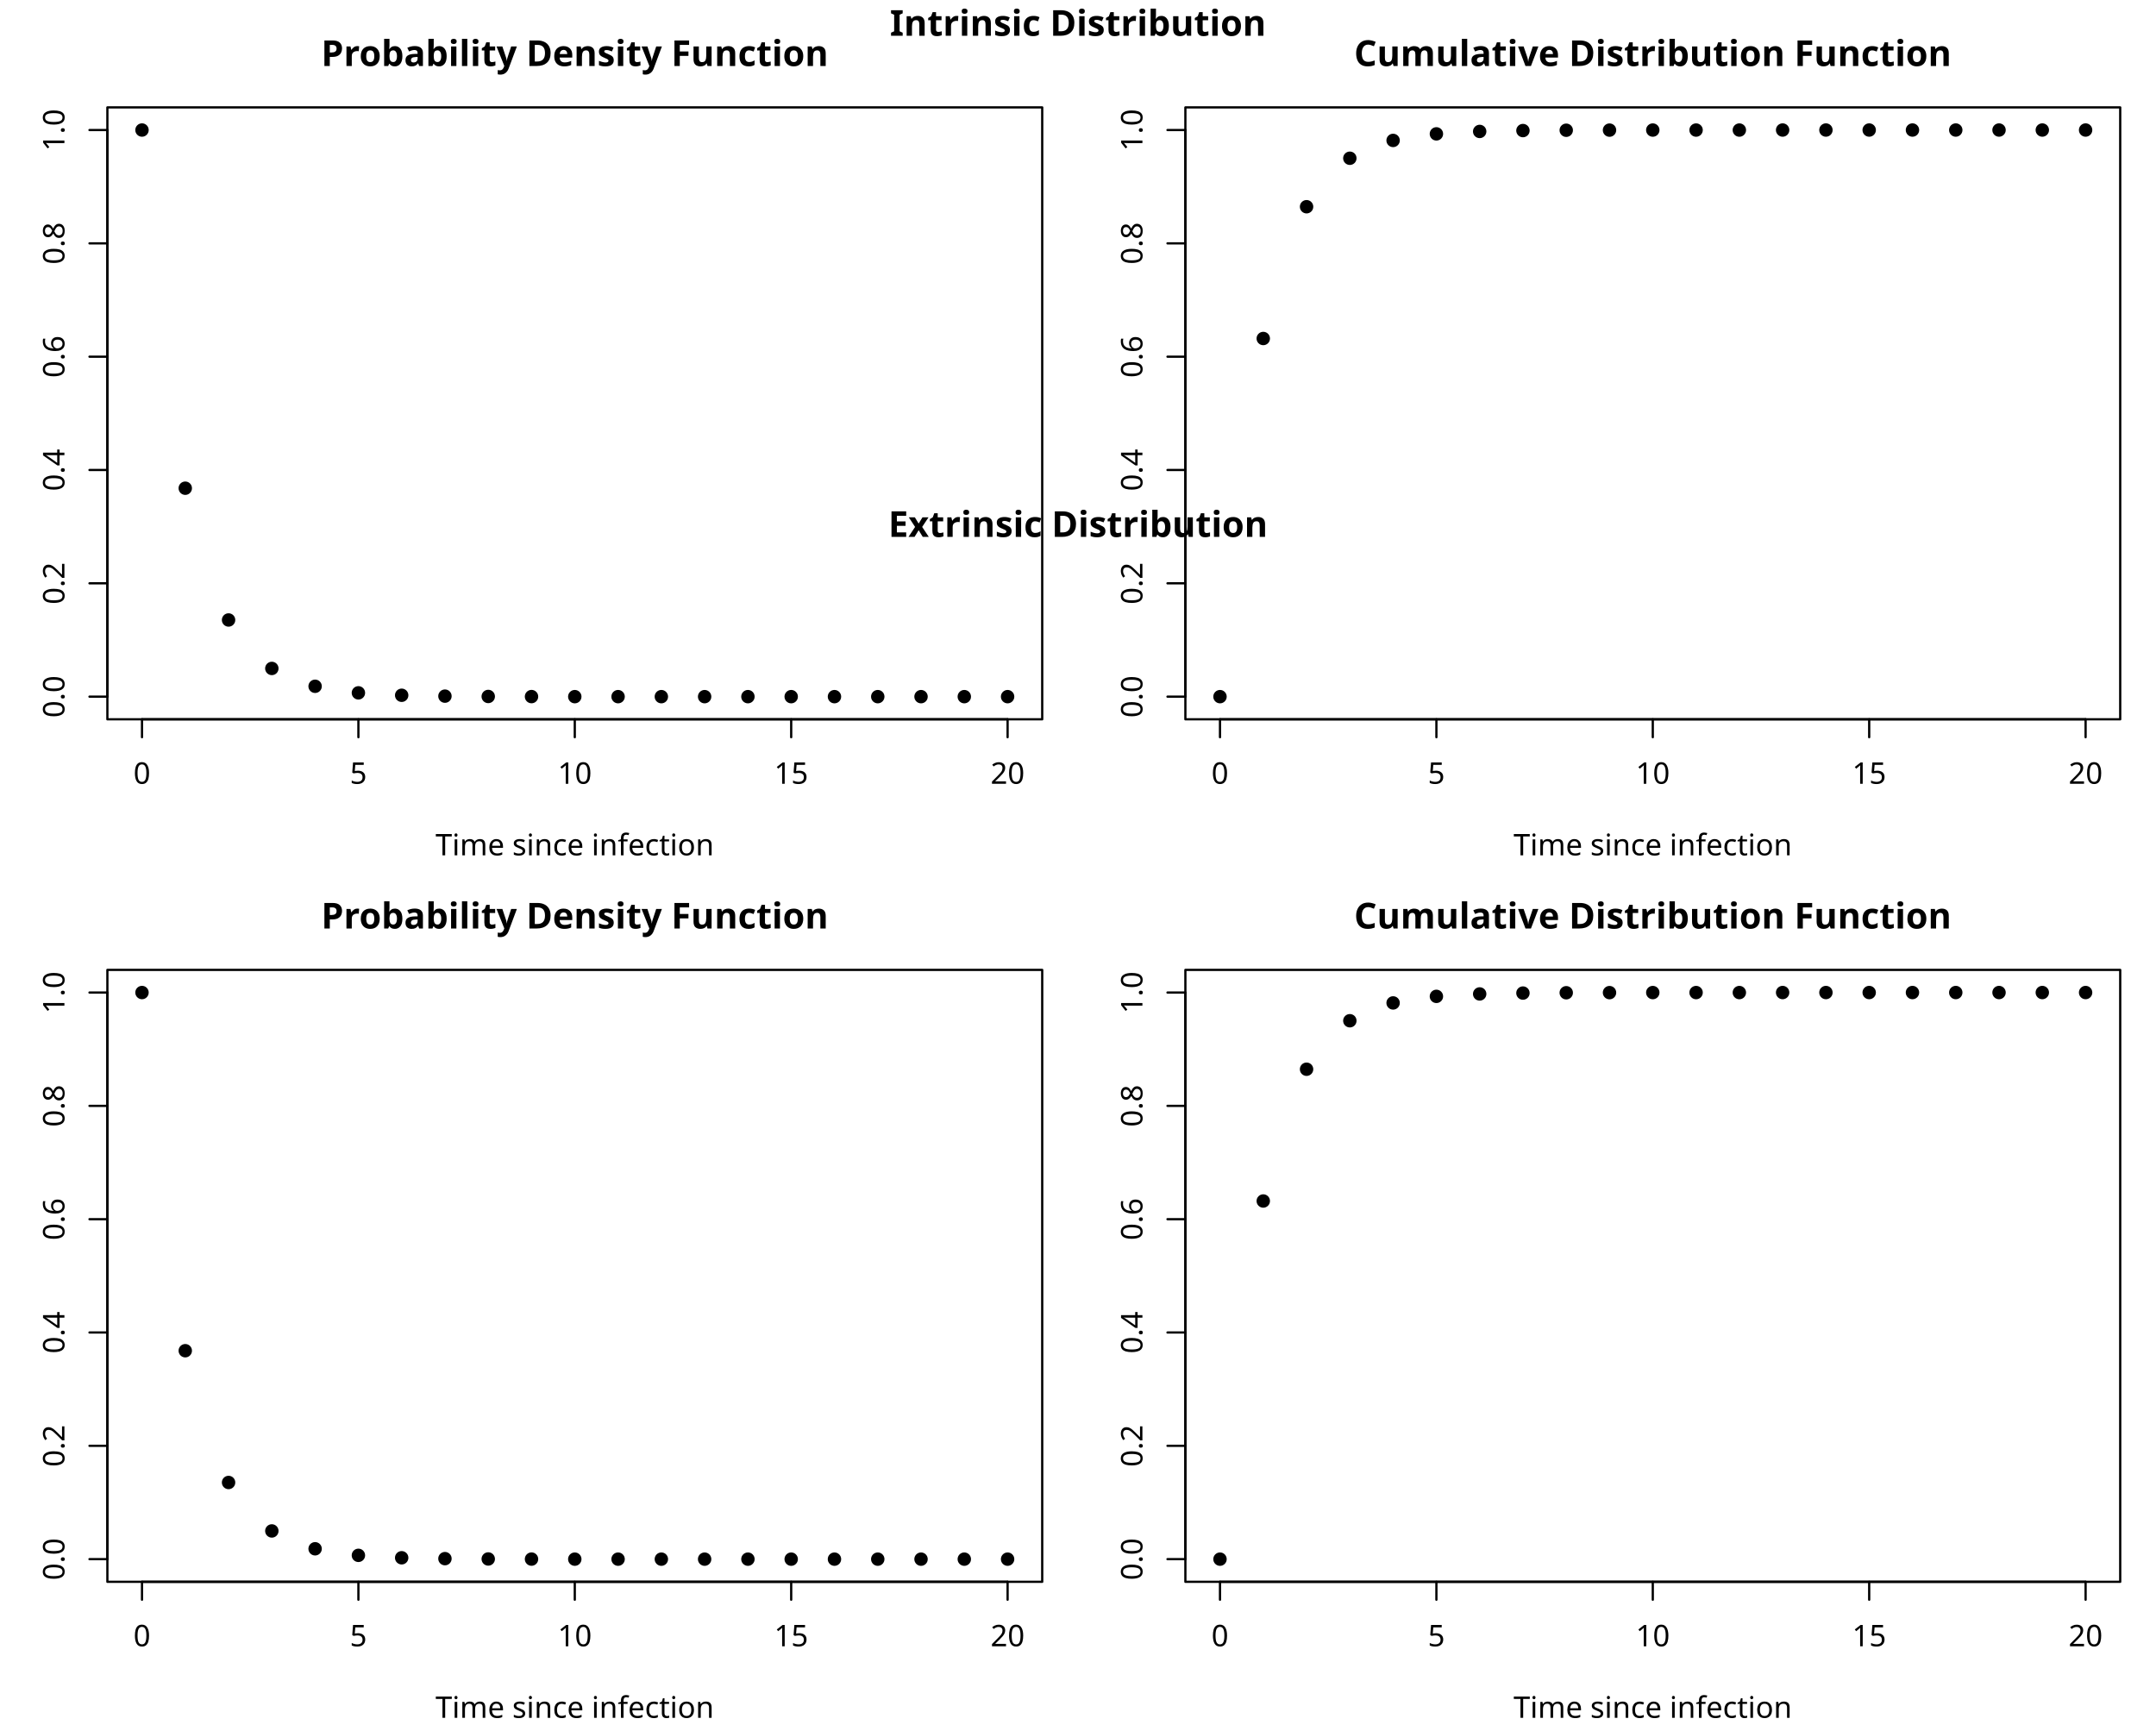
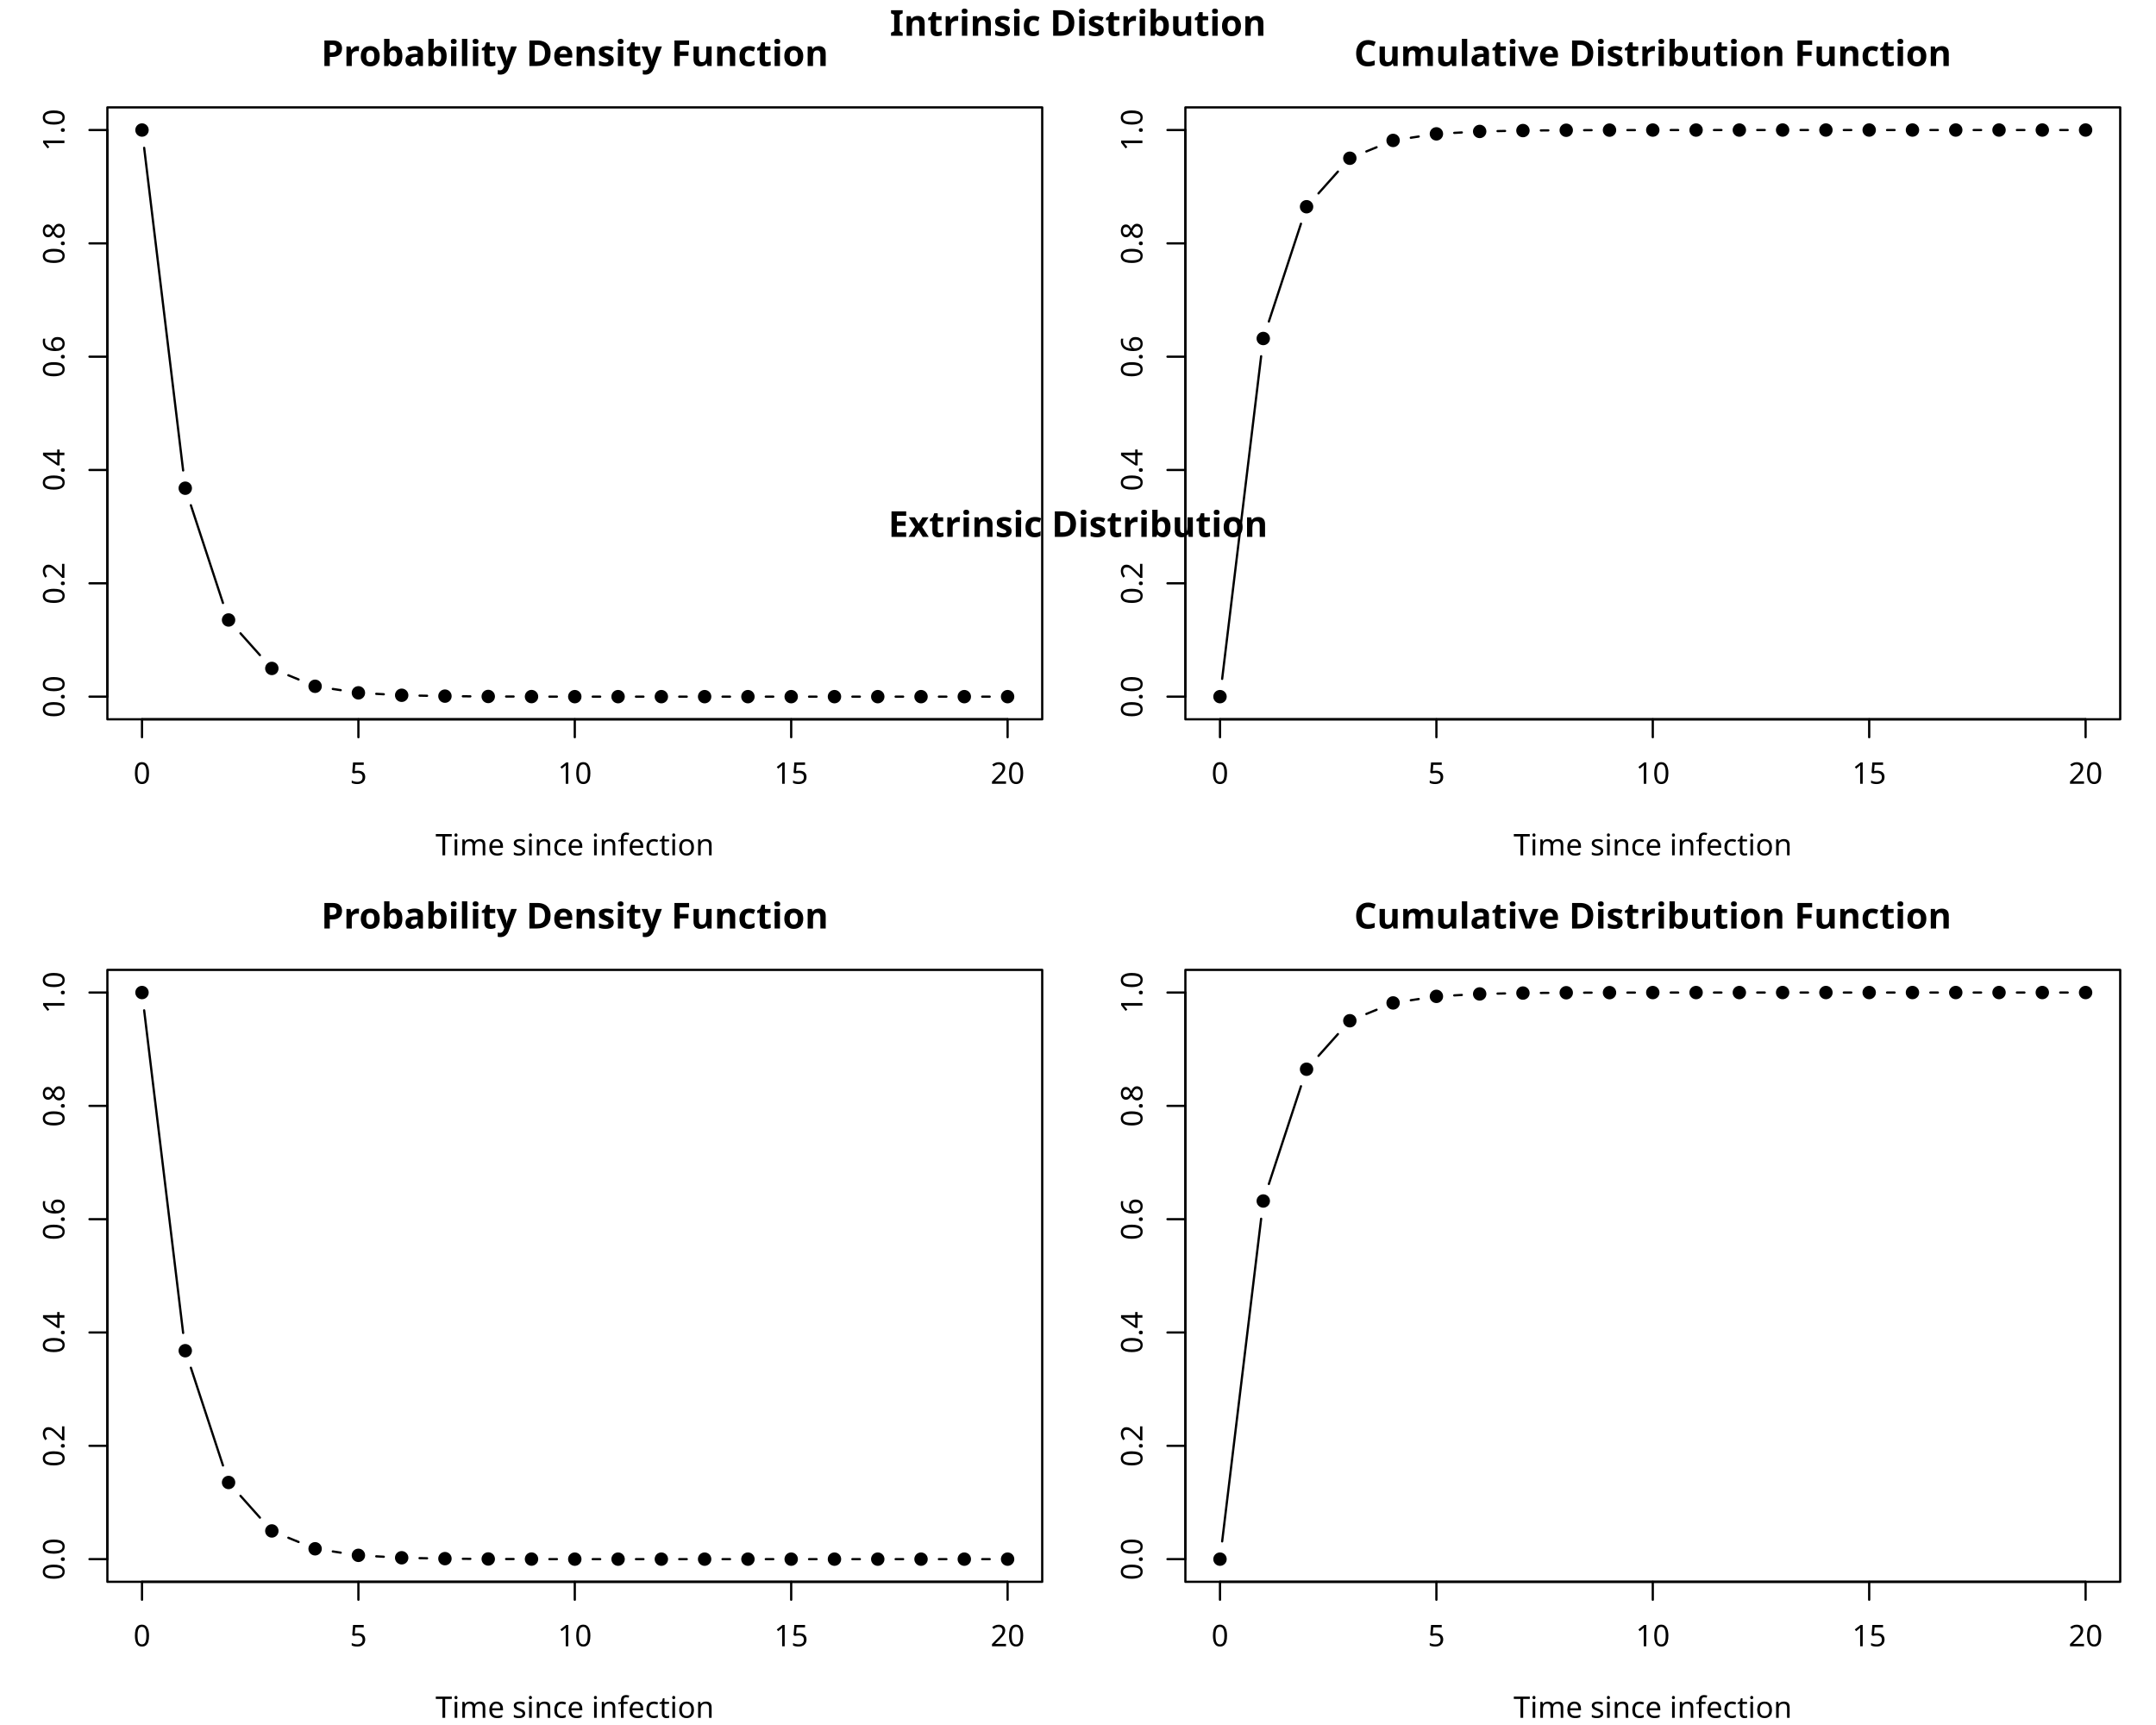
<svg xmlns="http://www.w3.org/2000/svg" class="svglite" data-engine-version="2.0" width="720.00pt" height="576.00pt" viewBox="0 0 720.00 576.00">
  <defs>
    <style type="text/css">
    .svglite line, .svglite polyline, .svglite polygon, .svglite path, .svglite rect, .svglite circle {
      fill: none;
      stroke: #000000;
      stroke-linecap: round;
      stroke-linejoin: round;
      stroke-miterlimit: 10.00;
    }
  </style>
  </defs>
  <rect width="100%" height="100%" style="stroke: none; fill: #FFFFFF;" />
  <defs>
    <clipPath id="cpMC4wMHw3MjAuMDB8MC4wMHw1NzYuMDA=">
      <rect x="0.00" y="0.00" width="720.00" height="576.00" />
    </clipPath>
  </defs>
  <g clip-path="url(#cpMC4wMHw3MjAuMDB8MC4wMHw1NzYuMDA=)">
</g>
  <defs>
    <clipPath id="cpMzUuODZ8MzQ4LjA1fDM1Ljg2fDI0MC4xOQ==">
      <rect x="35.86" y="35.86" width="312.19" height="204.34" />
    </clipPath>
  </defs>
  <g clip-path="url(#cpMzUuODZ8MzQ4LjA1fDM1Ljg2fDI0MC4xOQ==)">
+     <line x1="48.14" y1="49.36" x2="61.16" y2="157.09" style="stroke-width: 0.75;" />
+     <line x1="63.74" y1="168.70" x2="74.46" y2="201.34" style="stroke-width: 0.75;" />
+     <line x1="80.31" y1="211.48" x2="86.80" y2="218.75" style="stroke-width: 0.75;" />
+     <line x1="96.30" y1="225.48" x2="99.71" y2="226.88" style="stroke-width: 0.75;" />
+     <line x1="111.14" y1="230.05" x2="113.78" y2="230.45" style="stroke-width: 0.75;" />
+     <line x1="125.65" y1="231.68" x2="128.17" y2="231.82" style="stroke-width: 0.75;" />
+     <line x1="140.11" y1="232.28" x2="142.62" y2="232.33" style="stroke-width: 0.75;" />
+     <line x1="154.57" y1="232.50" x2="157.07" y2="232.52" style="stroke-width: 0.75;" />
+     <line x1="169.02" y1="232.58" x2="171.52" y2="232.58" style="stroke-width: 0.75;" />
+     <line x1="183.47" y1="232.61" x2="185.98" y2="232.61" style="stroke-width: 0.75;" />
+     <line x1="197.93" y1="232.62" x2="200.43" y2="232.62" style="stroke-width: 0.75;" />
+     <line x1="212.38" y1="232.62" x2="214.88" y2="232.62" style="stroke-width: 0.75;" />
+     <line x1="226.83" y1="232.62" x2="229.34" y2="232.62" style="stroke-width: 0.75;" />
+     <line x1="241.29" y1="232.62" x2="243.79" y2="232.62" style="stroke-width: 0.75;" />
+     <line x1="255.74" y1="232.62" x2="258.24" y2="232.62" style="stroke-width: 0.75;" />
+     <line x1="270.19" y1="232.62" x2="272.70" y2="232.62" style="stroke-width: 0.75;" />
+     <line x1="284.65" y1="232.62" x2="287.15" y2="232.62" style="stroke-width: 0.75;" />
+     <line x1="299.10" y1="232.62" x2="301.60" y2="232.62" style="stroke-width: 0.75;" />
+     <line x1="313.55" y1="232.62" x2="316.06" y2="232.62" style="stroke-width: 0.75;" />
+     <line x1="328.01" y1="232.62" x2="330.51" y2="232.62" style="stroke-width: 0.75;" />
    <circle cx="47.42" cy="43.42" r="2.24" style="stroke-width: 0.75; stroke: none; fill: #000000;" />
    <circle cx="61.87" cy="163.02" r="2.24" style="stroke-width: 0.75; stroke: none; fill: #000000;" />
    <circle cx="76.33" cy="207.02" r="2.24" style="stroke-width: 0.75; stroke: none; fill: #000000;" />
    <circle cx="90.78" cy="223.20" r="2.24" style="stroke-width: 0.75; stroke: none; fill: #000000;" />
    <circle cx="105.23" cy="229.16" r="2.24" style="stroke-width: 0.75; stroke: none; fill: #000000;" />
    <circle cx="119.69" cy="231.35" r="2.24" style="stroke-width: 0.75; stroke: none; fill: #000000;" />
    <circle cx="134.14" cy="232.16" r="2.24" style="stroke-width: 0.75; stroke: none; fill: #000000;" />
    <circle cx="148.59" cy="232.45" r="2.24" style="stroke-width: 0.75; stroke: none; fill: #000000;" />
    <circle cx="163.05" cy="232.56" r="2.24" style="stroke-width: 0.75; stroke: none; fill: #000000;" />
    <circle cx="177.50" cy="232.60" r="2.24" style="stroke-width: 0.75; stroke: none; fill: #000000;" />
    <circle cx="191.95" cy="232.62" r="2.24" style="stroke-width: 0.75; stroke: none; fill: #000000;" />
    <circle cx="206.41" cy="232.62" r="2.24" style="stroke-width: 0.75; stroke: none; fill: #000000;" />
    <circle cx="220.86" cy="232.62" r="2.24" style="stroke-width: 0.75; stroke: none; fill: #000000;" />
    <circle cx="235.31" cy="232.62" r="2.24" style="stroke-width: 0.75; stroke: none; fill: #000000;" />
    <circle cx="249.77" cy="232.62" r="2.24" style="stroke-width: 0.75; stroke: none; fill: #000000;" />
    <circle cx="264.22" cy="232.62" r="2.24" style="stroke-width: 0.75; stroke: none; fill: #000000;" />
    <circle cx="278.67" cy="232.62" r="2.24" style="stroke-width: 0.75; stroke: none; fill: #000000;" />
    <circle cx="293.13" cy="232.62" r="2.24" style="stroke-width: 0.75; stroke: none; fill: #000000;" />
    <circle cx="307.58" cy="232.62" r="2.24" style="stroke-width: 0.75; stroke: none; fill: #000000;" />
    <circle cx="322.03" cy="232.62" r="2.24" style="stroke-width: 0.75; stroke: none; fill: #000000;" />
    <circle cx="336.49" cy="232.62" r="2.24" style="stroke-width: 0.75; stroke: none; fill: #000000;" />
  </g>
  <g clip-path="url(#cpMC4wMHw3MjAuMDB8MC4wMHw1NzYuMDA=)">
    <line x1="47.42" y1="240.19" x2="336.49" y2="240.19" style="stroke-width: 0.75;" />
    <line x1="47.42" y1="240.19" x2="47.42" y2="246.17" style="stroke-width: 0.75;" />
    <line x1="119.69" y1="240.19" x2="119.69" y2="246.17" style="stroke-width: 0.75;" />
    <line x1="191.95" y1="240.19" x2="191.95" y2="246.17" style="stroke-width: 0.75;" />
    <line x1="264.22" y1="240.19" x2="264.22" y2="246.17" style="stroke-width: 0.75;" />
    <line x1="336.49" y1="240.19" x2="336.49" y2="246.17" style="stroke-width: 0.75;" />
    <text x="47.42" y="261.71" text-anchor="middle" style="font-size: 9.96px; font-family: sans;" textLength="5.54px" lengthAdjust="spacingAndGlyphs">0</text>
    <text x="119.69" y="261.71" text-anchor="middle" style="font-size: 9.96px; font-family: sans;" textLength="5.54px" lengthAdjust="spacingAndGlyphs">5</text>
    <text x="191.95" y="261.71" text-anchor="middle" style="font-size: 9.96px; font-family: sans;" textLength="11.08px" lengthAdjust="spacingAndGlyphs">10</text>
    <text x="264.22" y="261.71" text-anchor="middle" style="font-size: 9.96px; font-family: sans;" textLength="11.08px" lengthAdjust="spacingAndGlyphs">15</text>
    <text x="336.49" y="261.71" text-anchor="middle" style="font-size: 9.96px; font-family: sans;" textLength="11.08px" lengthAdjust="spacingAndGlyphs">20</text>
    <line x1="35.86" y1="232.62" x2="35.86" y2="43.42" style="stroke-width: 0.75;" />
    <line x1="35.86" y1="232.62" x2="29.88" y2="232.62" style="stroke-width: 0.75;" />
    <line x1="35.86" y1="194.78" x2="29.88" y2="194.78" style="stroke-width: 0.75;" />
    <line x1="35.86" y1="156.94" x2="29.88" y2="156.94" style="stroke-width: 0.75;" />
    <line x1="35.86" y1="119.10" x2="29.88" y2="119.10" style="stroke-width: 0.75;" />
    <line x1="35.86" y1="81.26" x2="29.88" y2="81.26" style="stroke-width: 0.75;" />
    <line x1="35.86" y1="43.42" x2="29.88" y2="43.42" style="stroke-width: 0.75;" />
    <text transform="translate(21.51,232.62) rotate(-90)" text-anchor="middle" style="font-size: 9.96px; font-family: sans;" textLength="13.85px" lengthAdjust="spacingAndGlyphs">0.0</text>
    <text transform="translate(21.51,194.78) rotate(-90)" text-anchor="middle" style="font-size: 9.96px; font-family: sans;" textLength="13.85px" lengthAdjust="spacingAndGlyphs">0.2</text>
    <text transform="translate(21.51,156.94) rotate(-90)" text-anchor="middle" style="font-size: 9.96px; font-family: sans;" textLength="13.85px" lengthAdjust="spacingAndGlyphs">0.4</text>
    <text transform="translate(21.51,119.10) rotate(-90)" text-anchor="middle" style="font-size: 9.96px; font-family: sans;" textLength="13.85px" lengthAdjust="spacingAndGlyphs">0.6</text>
    <text transform="translate(21.51,81.26) rotate(-90)" text-anchor="middle" style="font-size: 9.96px; font-family: sans;" textLength="13.85px" lengthAdjust="spacingAndGlyphs">0.8</text>
    <text transform="translate(21.51,43.42) rotate(-90)" text-anchor="middle" style="font-size: 9.96px; font-family: sans;" textLength="13.85px" lengthAdjust="spacingAndGlyphs">1.0</text>
    <polygon points="35.86,240.19 348.05,240.19 348.05,35.86 35.86,35.86 " style="stroke-width: 0.75; fill: none;" />
  </g>
  <defs>
    <clipPath id="cpMC4wMHwzNjAuMDB8MC4wMHwyODguMDA=">
      <rect x="0.00" y="0.00" width="360.00" height="288.00" />
    </clipPath>
  </defs>
  <g clip-path="url(#cpMC4wMHwzNjAuMDB8MC4wMHwyODguMDA=)">
    <text x="191.95" y="22.04" text-anchor="middle" style="font-size: 11.95px; font-weight: bold; font-family: sans;" textLength="148.16px" lengthAdjust="spacingAndGlyphs">Probability Density Function</text>
    <text x="191.95" y="285.61" text-anchor="middle" style="font-size: 9.96px; font-family: sans;" textLength="88.03px" lengthAdjust="spacingAndGlyphs">Time since infection</text>
  </g>
  <defs>
    <clipPath id="cpMzk1Ljg2fDcwOC4wNXwzNS44NnwyNDAuMTk=">
      <rect x="395.86" y="35.86" width="312.19" height="204.34" />
    </clipPath>
  </defs>
  <g clip-path="url(#cpMzk1Ljg2fDcwOC4wNXwzNS44NnwyNDAuMTk=)">
+     <line x1="408.14" y1="226.69" x2="421.16" y2="118.96" style="stroke-width: 0.75;" />
+     <line x1="423.74" y1="107.35" x2="434.46" y2="74.71" style="stroke-width: 0.75;" />
+     <line x1="440.31" y1="64.57" x2="446.80" y2="57.30" style="stroke-width: 0.75;" />
+     <line x1="456.30" y1="50.57" x2="459.71" y2="49.17" style="stroke-width: 0.75;" />
+     <line x1="471.14" y1="45.99" x2="473.78" y2="45.59" style="stroke-width: 0.75;" />
+     <line x1="485.65" y1="44.37" x2="488.17" y2="44.23" style="stroke-width: 0.75;" />
+     <line x1="500.11" y1="43.77" x2="502.62" y2="43.72" style="stroke-width: 0.75;" />
+     <line x1="514.57" y1="43.55" x2="517.07" y2="43.53" style="stroke-width: 0.75;" />
+     <line x1="529.02" y1="43.47" x2="531.52" y2="43.46" style="stroke-width: 0.75;" />
+     <line x1="543.47" y1="43.44" x2="545.98" y2="43.44" style="stroke-width: 0.75;" />
+     <line x1="557.93" y1="43.43" x2="560.43" y2="43.43" style="stroke-width: 0.75;" />
+     <line x1="572.38" y1="43.43" x2="574.88" y2="43.43" style="stroke-width: 0.75;" />
+     <line x1="586.83" y1="43.42" x2="589.34" y2="43.42" style="stroke-width: 0.75;" />
+     <line x1="601.29" y1="43.42" x2="603.79" y2="43.42" style="stroke-width: 0.75;" />
+     <line x1="615.74" y1="43.42" x2="618.24" y2="43.42" style="stroke-width: 0.75;" />
+     <line x1="630.19" y1="43.42" x2="632.70" y2="43.42" style="stroke-width: 0.75;" />
+     <line x1="644.65" y1="43.42" x2="647.15" y2="43.42" style="stroke-width: 0.75;" />
+     <line x1="659.10" y1="43.42" x2="661.60" y2="43.42" style="stroke-width: 0.75;" />
+     <line x1="673.55" y1="43.42" x2="676.06" y2="43.42" style="stroke-width: 0.75;" />
+     <line x1="688.01" y1="43.42" x2="690.51" y2="43.42" style="stroke-width: 0.75;" />
    <circle cx="407.42" cy="232.62" r="2.24" style="stroke-width: 0.75; stroke: none; fill: #000000;" />
    <circle cx="421.87" cy="113.03" r="2.24" style="stroke-width: 0.75; stroke: none; fill: #000000;" />
    <circle cx="436.33" cy="69.03" r="2.24" style="stroke-width: 0.75; stroke: none; fill: #000000;" />
    <circle cx="450.78" cy="52.84" r="2.24" style="stroke-width: 0.75; stroke: none; fill: #000000;" />
    <circle cx="465.23" cy="46.89" r="2.24" style="stroke-width: 0.75; stroke: none; fill: #000000;" />
    <circle cx="479.69" cy="44.70" r="2.24" style="stroke-width: 0.75; stroke: none; fill: #000000;" />
    <circle cx="494.14" cy="43.89" r="2.24" style="stroke-width: 0.75; stroke: none; fill: #000000;" />
    <circle cx="508.59" cy="43.60" r="2.24" style="stroke-width: 0.75; stroke: none; fill: #000000;" />
    <circle cx="523.05" cy="43.49" r="2.24" style="stroke-width: 0.75; stroke: none; fill: #000000;" />
    <circle cx="537.50" cy="43.45" r="2.24" style="stroke-width: 0.75; stroke: none; fill: #000000;" />
    <circle cx="551.95" cy="43.43" r="2.24" style="stroke-width: 0.75; stroke: none; fill: #000000;" />
    <circle cx="566.41" cy="43.43" r="2.24" style="stroke-width: 0.75; stroke: none; fill: #000000;" />
    <circle cx="580.86" cy="43.43" r="2.24" style="stroke-width: 0.75; stroke: none; fill: #000000;" />
    <circle cx="595.31" cy="43.42" r="2.24" style="stroke-width: 0.75; stroke: none; fill: #000000;" />
    <circle cx="609.77" cy="43.42" r="2.24" style="stroke-width: 0.75; stroke: none; fill: #000000;" />
    <circle cx="624.22" cy="43.42" r="2.24" style="stroke-width: 0.75; stroke: none; fill: #000000;" />
    <circle cx="638.67" cy="43.42" r="2.24" style="stroke-width: 0.75; stroke: none; fill: #000000;" />
    <circle cx="653.13" cy="43.42" r="2.24" style="stroke-width: 0.75; stroke: none; fill: #000000;" />
    <circle cx="667.58" cy="43.42" r="2.24" style="stroke-width: 0.75; stroke: none; fill: #000000;" />
    <circle cx="682.03" cy="43.42" r="2.24" style="stroke-width: 0.75; stroke: none; fill: #000000;" />
    <circle cx="696.49" cy="43.42" r="2.24" style="stroke-width: 0.75; stroke: none; fill: #000000;" />
  </g>
  <g clip-path="url(#cpMC4wMHw3MjAuMDB8MC4wMHw1NzYuMDA=)">
    <line x1="407.42" y1="240.19" x2="696.49" y2="240.19" style="stroke-width: 0.75;" />
    <line x1="407.42" y1="240.19" x2="407.42" y2="246.17" style="stroke-width: 0.75;" />
    <line x1="479.69" y1="240.19" x2="479.69" y2="246.17" style="stroke-width: 0.75;" />
    <line x1="551.95" y1="240.19" x2="551.95" y2="246.17" style="stroke-width: 0.75;" />
    <line x1="624.22" y1="240.19" x2="624.22" y2="246.17" style="stroke-width: 0.75;" />
    <line x1="696.49" y1="240.19" x2="696.49" y2="246.17" style="stroke-width: 0.75;" />
    <text x="407.42" y="261.71" text-anchor="middle" style="font-size: 9.96px; font-family: sans;" textLength="5.54px" lengthAdjust="spacingAndGlyphs">0</text>
    <text x="479.69" y="261.71" text-anchor="middle" style="font-size: 9.96px; font-family: sans;" textLength="5.54px" lengthAdjust="spacingAndGlyphs">5</text>
    <text x="551.95" y="261.71" text-anchor="middle" style="font-size: 9.96px; font-family: sans;" textLength="11.08px" lengthAdjust="spacingAndGlyphs">10</text>
    <text x="624.22" y="261.71" text-anchor="middle" style="font-size: 9.96px; font-family: sans;" textLength="11.08px" lengthAdjust="spacingAndGlyphs">15</text>
    <text x="696.49" y="261.71" text-anchor="middle" style="font-size: 9.96px; font-family: sans;" textLength="11.08px" lengthAdjust="spacingAndGlyphs">20</text>
    <line x1="395.86" y1="232.62" x2="395.86" y2="43.42" style="stroke-width: 0.75;" />
    <line x1="395.86" y1="232.62" x2="389.88" y2="232.62" style="stroke-width: 0.75;" />
    <line x1="395.86" y1="194.78" x2="389.88" y2="194.78" style="stroke-width: 0.75;" />
    <line x1="395.86" y1="156.94" x2="389.88" y2="156.94" style="stroke-width: 0.75;" />
    <line x1="395.86" y1="119.10" x2="389.88" y2="119.10" style="stroke-width: 0.75;" />
    <line x1="395.86" y1="81.26" x2="389.88" y2="81.26" style="stroke-width: 0.75;" />
    <line x1="395.86" y1="43.42" x2="389.88" y2="43.42" style="stroke-width: 0.75;" />
    <text transform="translate(381.51,232.62) rotate(-90)" text-anchor="middle" style="font-size: 9.96px; font-family: sans;" textLength="13.85px" lengthAdjust="spacingAndGlyphs">0.0</text>
    <text transform="translate(381.51,194.78) rotate(-90)" text-anchor="middle" style="font-size: 9.96px; font-family: sans;" textLength="13.85px" lengthAdjust="spacingAndGlyphs">0.2</text>
    <text transform="translate(381.51,156.94) rotate(-90)" text-anchor="middle" style="font-size: 9.96px; font-family: sans;" textLength="13.85px" lengthAdjust="spacingAndGlyphs">0.4</text>
    <text transform="translate(381.51,119.10) rotate(-90)" text-anchor="middle" style="font-size: 9.96px; font-family: sans;" textLength="13.85px" lengthAdjust="spacingAndGlyphs">0.6</text>
    <text transform="translate(381.51,81.26) rotate(-90)" text-anchor="middle" style="font-size: 9.96px; font-family: sans;" textLength="13.85px" lengthAdjust="spacingAndGlyphs">0.8</text>
    <text transform="translate(381.51,43.42) rotate(-90)" text-anchor="middle" style="font-size: 9.96px; font-family: sans;" textLength="13.85px" lengthAdjust="spacingAndGlyphs">1.0</text>
    <polygon points="395.86,240.19 708.05,240.19 708.05,35.86 395.86,35.86 " style="stroke-width: 0.75; fill: none;" />
  </g>
  <defs>
    <clipPath id="cpMzYwLjAwfDcyMC4wMHwwLjAwfDI4OC4wMA==">
      <rect x="360.00" y="0.00" width="360.00" height="288.00" />
    </clipPath>
  </defs>
  <g clip-path="url(#cpMzYwLjAwfDcyMC4wMHwwLjAwfDI4OC4wMA==)">
    <text x="551.95" y="22.04" text-anchor="middle" style="font-size: 11.95px; font-weight: bold; font-family: sans;" textLength="172.07px" lengthAdjust="spacingAndGlyphs">Cumulative Distribution Function</text>
    <text x="551.95" y="285.61" text-anchor="middle" style="font-size: 9.96px; font-family: sans;" textLength="88.03px" lengthAdjust="spacingAndGlyphs">Time since infection</text>
  </g>
  <g clip-path="url(#cpMC4wMHw3MjAuMDB8MC4wMHw1NzYuMDA=)">
    <text x="360.00" y="11.95" text-anchor="middle" style="font-size: 11.95px; font-weight: bold; font-family: sans;" textLength="104.29px" lengthAdjust="spacingAndGlyphs">Intrinsic Distribution</text>
  </g>
  <defs>
    <clipPath id="cpMzUuODZ8MzQ4LjA1fDMyMy44Nnw1MjguMTk=">
      <rect x="35.86" y="323.86" width="312.19" height="204.34" />
    </clipPath>
  </defs>
  <g clip-path="url(#cpMzUuODZ8MzQ4LjA1fDMyMy44Nnw1MjguMTk=)">
+     <line x1="48.14" y1="337.36" x2="61.16" y2="445.09" style="stroke-width: 0.75;" />
+     <line x1="63.74" y1="456.70" x2="74.46" y2="489.34" style="stroke-width: 0.75;" />
+     <line x1="80.31" y1="499.48" x2="86.80" y2="506.75" style="stroke-width: 0.75;" />
+     <line x1="96.30" y1="513.48" x2="99.71" y2="514.88" style="stroke-width: 0.75;" />
+     <line x1="111.14" y1="518.05" x2="113.78" y2="518.45" style="stroke-width: 0.75;" />
+     <line x1="125.65" y1="519.68" x2="128.17" y2="519.82" style="stroke-width: 0.75;" />
+     <line x1="140.11" y1="520.28" x2="142.62" y2="520.33" style="stroke-width: 0.75;" />
+     <line x1="154.57" y1="520.50" x2="157.07" y2="520.52" style="stroke-width: 0.75;" />
+     <line x1="169.02" y1="520.58" x2="171.52" y2="520.58" style="stroke-width: 0.75;" />
+     <line x1="183.47" y1="520.61" x2="185.98" y2="520.61" style="stroke-width: 0.75;" />
+     <line x1="197.93" y1="520.62" x2="200.43" y2="520.62" style="stroke-width: 0.75;" />
+     <line x1="212.38" y1="520.62" x2="214.88" y2="520.62" style="stroke-width: 0.75;" />
+     <line x1="226.83" y1="520.62" x2="229.34" y2="520.62" style="stroke-width: 0.75;" />
+     <line x1="241.29" y1="520.62" x2="243.79" y2="520.62" style="stroke-width: 0.75;" />
+     <line x1="255.74" y1="520.62" x2="258.24" y2="520.62" style="stroke-width: 0.75;" />
+     <line x1="270.19" y1="520.62" x2="272.70" y2="520.62" style="stroke-width: 0.75;" />
+     <line x1="284.65" y1="520.62" x2="287.15" y2="520.62" style="stroke-width: 0.75;" />
+     <line x1="299.10" y1="520.62" x2="301.60" y2="520.62" style="stroke-width: 0.75;" />
+     <line x1="313.55" y1="520.62" x2="316.06" y2="520.62" style="stroke-width: 0.75;" />
+     <line x1="328.01" y1="520.62" x2="330.51" y2="520.62" style="stroke-width: 0.75;" />
    <circle cx="47.42" cy="331.42" r="2.24" style="stroke-width: 0.75; stroke: none; fill: #000000;" />
    <circle cx="61.87" cy="451.02" r="2.24" style="stroke-width: 0.75; stroke: none; fill: #000000;" />
    <circle cx="76.33" cy="495.02" r="2.24" style="stroke-width: 0.75; stroke: none; fill: #000000;" />
    <circle cx="90.78" cy="511.20" r="2.24" style="stroke-width: 0.75; stroke: none; fill: #000000;" />
    <circle cx="105.23" cy="517.16" r="2.24" style="stroke-width: 0.75; stroke: none; fill: #000000;" />
    <circle cx="119.69" cy="519.35" r="2.24" style="stroke-width: 0.75; stroke: none; fill: #000000;" />
    <circle cx="134.14" cy="520.16" r="2.24" style="stroke-width: 0.75; stroke: none; fill: #000000;" />
    <circle cx="148.59" cy="520.45" r="2.24" style="stroke-width: 0.75; stroke: none; fill: #000000;" />
    <circle cx="163.05" cy="520.56" r="2.24" style="stroke-width: 0.75; stroke: none; fill: #000000;" />
    <circle cx="177.50" cy="520.60" r="2.24" style="stroke-width: 0.75; stroke: none; fill: #000000;" />
    <circle cx="191.95" cy="520.62" r="2.24" style="stroke-width: 0.75; stroke: none; fill: #000000;" />
    <circle cx="206.41" cy="520.62" r="2.24" style="stroke-width: 0.75; stroke: none; fill: #000000;" />
    <circle cx="220.86" cy="520.62" r="2.24" style="stroke-width: 0.75; stroke: none; fill: #000000;" />
    <circle cx="235.31" cy="520.62" r="2.24" style="stroke-width: 0.75; stroke: none; fill: #000000;" />
    <circle cx="249.77" cy="520.62" r="2.24" style="stroke-width: 0.75; stroke: none; fill: #000000;" />
    <circle cx="264.22" cy="520.62" r="2.24" style="stroke-width: 0.75; stroke: none; fill: #000000;" />
    <circle cx="278.67" cy="520.62" r="2.24" style="stroke-width: 0.75; stroke: none; fill: #000000;" />
    <circle cx="293.13" cy="520.62" r="2.24" style="stroke-width: 0.75; stroke: none; fill: #000000;" />
    <circle cx="307.58" cy="520.62" r="2.24" style="stroke-width: 0.75; stroke: none; fill: #000000;" />
    <circle cx="322.03" cy="520.62" r="2.24" style="stroke-width: 0.75; stroke: none; fill: #000000;" />
    <circle cx="336.49" cy="520.62" r="2.24" style="stroke-width: 0.75; stroke: none; fill: #000000;" />
  </g>
  <g clip-path="url(#cpMC4wMHw3MjAuMDB8MC4wMHw1NzYuMDA=)">
    <line x1="47.42" y1="528.19" x2="336.49" y2="528.19" style="stroke-width: 0.75;" />
    <line x1="47.42" y1="528.19" x2="47.42" y2="534.17" style="stroke-width: 0.75;" />
    <line x1="119.69" y1="528.19" x2="119.69" y2="534.17" style="stroke-width: 0.75;" />
    <line x1="191.95" y1="528.19" x2="191.95" y2="534.17" style="stroke-width: 0.75;" />
    <line x1="264.22" y1="528.19" x2="264.22" y2="534.17" style="stroke-width: 0.75;" />
    <line x1="336.49" y1="528.19" x2="336.49" y2="534.17" style="stroke-width: 0.75;" />
    <text x="47.42" y="549.71" text-anchor="middle" style="font-size: 9.96px; font-family: sans;" textLength="5.54px" lengthAdjust="spacingAndGlyphs">0</text>
    <text x="119.69" y="549.71" text-anchor="middle" style="font-size: 9.96px; font-family: sans;" textLength="5.54px" lengthAdjust="spacingAndGlyphs">5</text>
    <text x="191.95" y="549.71" text-anchor="middle" style="font-size: 9.96px; font-family: sans;" textLength="11.08px" lengthAdjust="spacingAndGlyphs">10</text>
    <text x="264.22" y="549.71" text-anchor="middle" style="font-size: 9.96px; font-family: sans;" textLength="11.08px" lengthAdjust="spacingAndGlyphs">15</text>
    <text x="336.49" y="549.71" text-anchor="middle" style="font-size: 9.96px; font-family: sans;" textLength="11.08px" lengthAdjust="spacingAndGlyphs">20</text>
    <line x1="35.86" y1="520.62" x2="35.86" y2="331.42" style="stroke-width: 0.75;" />
    <line x1="35.86" y1="520.62" x2="29.88" y2="520.62" style="stroke-width: 0.75;" />
    <line x1="35.86" y1="482.78" x2="29.88" y2="482.78" style="stroke-width: 0.75;" />
    <line x1="35.86" y1="444.94" x2="29.88" y2="444.94" style="stroke-width: 0.75;" />
    <line x1="35.86" y1="407.10" x2="29.88" y2="407.10" style="stroke-width: 0.75;" />
    <line x1="35.86" y1="369.26" x2="29.88" y2="369.26" style="stroke-width: 0.75;" />
    <line x1="35.86" y1="331.42" x2="29.88" y2="331.42" style="stroke-width: 0.75;" />
    <text transform="translate(21.51,520.62) rotate(-90)" text-anchor="middle" style="font-size: 9.96px; font-family: sans;" textLength="13.85px" lengthAdjust="spacingAndGlyphs">0.0</text>
    <text transform="translate(21.51,482.78) rotate(-90)" text-anchor="middle" style="font-size: 9.96px; font-family: sans;" textLength="13.85px" lengthAdjust="spacingAndGlyphs">0.2</text>
    <text transform="translate(21.51,444.94) rotate(-90)" text-anchor="middle" style="font-size: 9.96px; font-family: sans;" textLength="13.85px" lengthAdjust="spacingAndGlyphs">0.4</text>
    <text transform="translate(21.51,407.10) rotate(-90)" text-anchor="middle" style="font-size: 9.96px; font-family: sans;" textLength="13.85px" lengthAdjust="spacingAndGlyphs">0.6</text>
    <text transform="translate(21.51,369.26) rotate(-90)" text-anchor="middle" style="font-size: 9.96px; font-family: sans;" textLength="13.85px" lengthAdjust="spacingAndGlyphs">0.8</text>
    <text transform="translate(21.51,331.42) rotate(-90)" text-anchor="middle" style="font-size: 9.96px; font-family: sans;" textLength="13.85px" lengthAdjust="spacingAndGlyphs">1.0</text>
    <polygon points="35.86,528.19 348.05,528.19 348.05,323.86 35.86,323.86 " style="stroke-width: 0.75; fill: none;" />
  </g>
  <defs>
    <clipPath id="cpMC4wMHwzNjAuMDB8Mjg4LjAwfDU3Ni4wMA==">
      <rect x="0.00" y="288.00" width="360.00" height="288.00" />
    </clipPath>
  </defs>
  <g clip-path="url(#cpMC4wMHwzNjAuMDB8Mjg4LjAwfDU3Ni4wMA==)">
    <text x="191.95" y="310.04" text-anchor="middle" style="font-size: 11.95px; font-weight: bold; font-family: sans;" textLength="148.16px" lengthAdjust="spacingAndGlyphs">Probability Density Function</text>
    <text x="191.95" y="573.61" text-anchor="middle" style="font-size: 9.96px; font-family: sans;" textLength="88.03px" lengthAdjust="spacingAndGlyphs">Time since infection</text>
  </g>
  <defs>
    <clipPath id="cpMzk1Ljg2fDcwOC4wNXwzMjMuODZ8NTI4LjE5">
      <rect x="395.86" y="323.86" width="312.19" height="204.34" />
    </clipPath>
  </defs>
  <g clip-path="url(#cpMzk1Ljg2fDcwOC4wNXwzMjMuODZ8NTI4LjE5)">
+     <line x1="408.14" y1="514.69" x2="421.16" y2="406.96" style="stroke-width: 0.75;" />
+     <line x1="423.74" y1="395.35" x2="434.46" y2="362.71" style="stroke-width: 0.75;" />
+     <line x1="440.31" y1="352.57" x2="446.80" y2="345.30" style="stroke-width: 0.75;" />
+     <line x1="456.30" y1="338.57" x2="459.71" y2="337.17" style="stroke-width: 0.75;" />
+     <line x1="471.14" y1="333.99" x2="473.78" y2="333.59" style="stroke-width: 0.75;" />
+     <line x1="485.65" y1="332.37" x2="488.17" y2="332.23" style="stroke-width: 0.75;" />
+     <line x1="500.11" y1="331.77" x2="502.62" y2="331.72" style="stroke-width: 0.75;" />
+     <line x1="514.57" y1="331.55" x2="517.07" y2="331.53" style="stroke-width: 0.75;" />
+     <line x1="529.02" y1="331.47" x2="531.52" y2="331.46" style="stroke-width: 0.75;" />
+     <line x1="543.47" y1="331.44" x2="545.98" y2="331.44" style="stroke-width: 0.75;" />
+     <line x1="557.93" y1="331.43" x2="560.43" y2="331.43" style="stroke-width: 0.75;" />
+     <line x1="572.38" y1="331.43" x2="574.88" y2="331.43" style="stroke-width: 0.75;" />
+     <line x1="586.83" y1="331.42" x2="589.34" y2="331.42" style="stroke-width: 0.75;" />
+     <line x1="601.29" y1="331.42" x2="603.79" y2="331.42" style="stroke-width: 0.75;" />
+     <line x1="615.74" y1="331.42" x2="618.24" y2="331.42" style="stroke-width: 0.75;" />
+     <line x1="630.19" y1="331.42" x2="632.70" y2="331.42" style="stroke-width: 0.75;" />
+     <line x1="644.65" y1="331.42" x2="647.15" y2="331.42" style="stroke-width: 0.75;" />
+     <line x1="659.10" y1="331.42" x2="661.60" y2="331.42" style="stroke-width: 0.75;" />
+     <line x1="673.55" y1="331.42" x2="676.06" y2="331.42" style="stroke-width: 0.75;" />
+     <line x1="688.01" y1="331.42" x2="690.51" y2="331.42" style="stroke-width: 0.75;" />
    <circle cx="407.42" cy="520.62" r="2.24" style="stroke-width: 0.75; stroke: none; fill: #000000;" />
    <circle cx="421.87" cy="401.03" r="2.24" style="stroke-width: 0.75; stroke: none; fill: #000000;" />
    <circle cx="436.33" cy="357.03" r="2.24" style="stroke-width: 0.75; stroke: none; fill: #000000;" />
    <circle cx="450.78" cy="340.84" r="2.24" style="stroke-width: 0.75; stroke: none; fill: #000000;" />
    <circle cx="465.23" cy="334.89" r="2.24" style="stroke-width: 0.75; stroke: none; fill: #000000;" />
    <circle cx="479.69" cy="332.70" r="2.24" style="stroke-width: 0.75; stroke: none; fill: #000000;" />
    <circle cx="494.14" cy="331.89" r="2.24" style="stroke-width: 0.75; stroke: none; fill: #000000;" />
    <circle cx="508.59" cy="331.60" r="2.24" style="stroke-width: 0.75; stroke: none; fill: #000000;" />
    <circle cx="523.05" cy="331.49" r="2.24" style="stroke-width: 0.75; stroke: none; fill: #000000;" />
    <circle cx="537.50" cy="331.45" r="2.24" style="stroke-width: 0.75; stroke: none; fill: #000000;" />
    <circle cx="551.95" cy="331.43" r="2.24" style="stroke-width: 0.75; stroke: none; fill: #000000;" />
    <circle cx="566.41" cy="331.43" r="2.24" style="stroke-width: 0.75; stroke: none; fill: #000000;" />
    <circle cx="580.86" cy="331.43" r="2.24" style="stroke-width: 0.75; stroke: none; fill: #000000;" />
    <circle cx="595.31" cy="331.42" r="2.24" style="stroke-width: 0.75; stroke: none; fill: #000000;" />
    <circle cx="609.77" cy="331.42" r="2.24" style="stroke-width: 0.75; stroke: none; fill: #000000;" />
    <circle cx="624.22" cy="331.42" r="2.24" style="stroke-width: 0.75; stroke: none; fill: #000000;" />
    <circle cx="638.67" cy="331.42" r="2.24" style="stroke-width: 0.75; stroke: none; fill: #000000;" />
    <circle cx="653.13" cy="331.42" r="2.24" style="stroke-width: 0.75; stroke: none; fill: #000000;" />
    <circle cx="667.58" cy="331.42" r="2.24" style="stroke-width: 0.75; stroke: none; fill: #000000;" />
    <circle cx="682.03" cy="331.42" r="2.24" style="stroke-width: 0.75; stroke: none; fill: #000000;" />
    <circle cx="696.49" cy="331.42" r="2.24" style="stroke-width: 0.75; stroke: none; fill: #000000;" />
  </g>
  <g clip-path="url(#cpMC4wMHw3MjAuMDB8MC4wMHw1NzYuMDA=)">
    <line x1="407.42" y1="528.19" x2="696.49" y2="528.19" style="stroke-width: 0.75;" />
    <line x1="407.42" y1="528.19" x2="407.42" y2="534.17" style="stroke-width: 0.75;" />
    <line x1="479.69" y1="528.19" x2="479.69" y2="534.17" style="stroke-width: 0.75;" />
    <line x1="551.95" y1="528.19" x2="551.95" y2="534.17" style="stroke-width: 0.75;" />
    <line x1="624.22" y1="528.19" x2="624.22" y2="534.17" style="stroke-width: 0.75;" />
    <line x1="696.49" y1="528.19" x2="696.49" y2="534.17" style="stroke-width: 0.75;" />
    <text x="407.42" y="549.71" text-anchor="middle" style="font-size: 9.96px; font-family: sans;" textLength="5.54px" lengthAdjust="spacingAndGlyphs">0</text>
    <text x="479.69" y="549.71" text-anchor="middle" style="font-size: 9.96px; font-family: sans;" textLength="5.54px" lengthAdjust="spacingAndGlyphs">5</text>
    <text x="551.95" y="549.71" text-anchor="middle" style="font-size: 9.96px; font-family: sans;" textLength="11.08px" lengthAdjust="spacingAndGlyphs">10</text>
    <text x="624.22" y="549.71" text-anchor="middle" style="font-size: 9.96px; font-family: sans;" textLength="11.08px" lengthAdjust="spacingAndGlyphs">15</text>
    <text x="696.49" y="549.71" text-anchor="middle" style="font-size: 9.96px; font-family: sans;" textLength="11.08px" lengthAdjust="spacingAndGlyphs">20</text>
    <line x1="395.86" y1="520.62" x2="395.86" y2="331.42" style="stroke-width: 0.75;" />
    <line x1="395.86" y1="520.62" x2="389.88" y2="520.62" style="stroke-width: 0.75;" />
    <line x1="395.86" y1="482.78" x2="389.88" y2="482.78" style="stroke-width: 0.75;" />
    <line x1="395.86" y1="444.94" x2="389.88" y2="444.94" style="stroke-width: 0.75;" />
    <line x1="395.86" y1="407.10" x2="389.88" y2="407.10" style="stroke-width: 0.75;" />
    <line x1="395.86" y1="369.26" x2="389.88" y2="369.26" style="stroke-width: 0.75;" />
    <line x1="395.86" y1="331.42" x2="389.88" y2="331.42" style="stroke-width: 0.75;" />
    <text transform="translate(381.51,520.62) rotate(-90)" text-anchor="middle" style="font-size: 9.96px; font-family: sans;" textLength="13.85px" lengthAdjust="spacingAndGlyphs">0.0</text>
    <text transform="translate(381.51,482.78) rotate(-90)" text-anchor="middle" style="font-size: 9.96px; font-family: sans;" textLength="13.85px" lengthAdjust="spacingAndGlyphs">0.2</text>
    <text transform="translate(381.51,444.94) rotate(-90)" text-anchor="middle" style="font-size: 9.96px; font-family: sans;" textLength="13.85px" lengthAdjust="spacingAndGlyphs">0.4</text>
    <text transform="translate(381.51,407.10) rotate(-90)" text-anchor="middle" style="font-size: 9.96px; font-family: sans;" textLength="13.85px" lengthAdjust="spacingAndGlyphs">0.6</text>
    <text transform="translate(381.51,369.26) rotate(-90)" text-anchor="middle" style="font-size: 9.96px; font-family: sans;" textLength="13.85px" lengthAdjust="spacingAndGlyphs">0.8</text>
    <text transform="translate(381.51,331.42) rotate(-90)" text-anchor="middle" style="font-size: 9.96px; font-family: sans;" textLength="13.85px" lengthAdjust="spacingAndGlyphs">1.0</text>
    <polygon points="395.86,528.19 708.05,528.19 708.05,323.86 395.86,323.86 " style="stroke-width: 0.75; fill: none;" />
  </g>
  <defs>
    <clipPath id="cpMzYwLjAwfDcyMC4wMHwyODguMDB8NTc2LjAw">
      <rect x="360.00" y="288.00" width="360.00" height="288.00" />
    </clipPath>
  </defs>
  <g clip-path="url(#cpMzYwLjAwfDcyMC4wMHwyODguMDB8NTc2LjAw)">
    <text x="551.95" y="310.04" text-anchor="middle" style="font-size: 11.95px; font-weight: bold; font-family: sans;" textLength="172.07px" lengthAdjust="spacingAndGlyphs">Cumulative Distribution Function</text>
    <text x="551.95" y="573.61" text-anchor="middle" style="font-size: 9.96px; font-family: sans;" textLength="88.03px" lengthAdjust="spacingAndGlyphs">Time since infection</text>
  </g>
  <g clip-path="url(#cpMC4wMHw3MjAuMDB8MC4wMHw1NzYuMDA=)">
    <text x="360.00" y="179.28" text-anchor="middle" style="font-size: 11.95px; font-weight: bold; font-family: sans;" textLength="108.28px" lengthAdjust="spacingAndGlyphs">Extrinsic Distribution</text>
  </g>
  <defs>
    <clipPath id="cpNTkuMDR8Njg5Ljc2fDU5LjA0fDUwMi41Ng==">
      <rect x="59.04" y="59.04" width="630.72" height="443.52" />
    </clipPath>
  </defs>
  <g clip-path="url(#cpNTkuMDR8Njg5Ljc2fDU5LjA0fDUwMi41Ng==)">
</g>
</svg>
